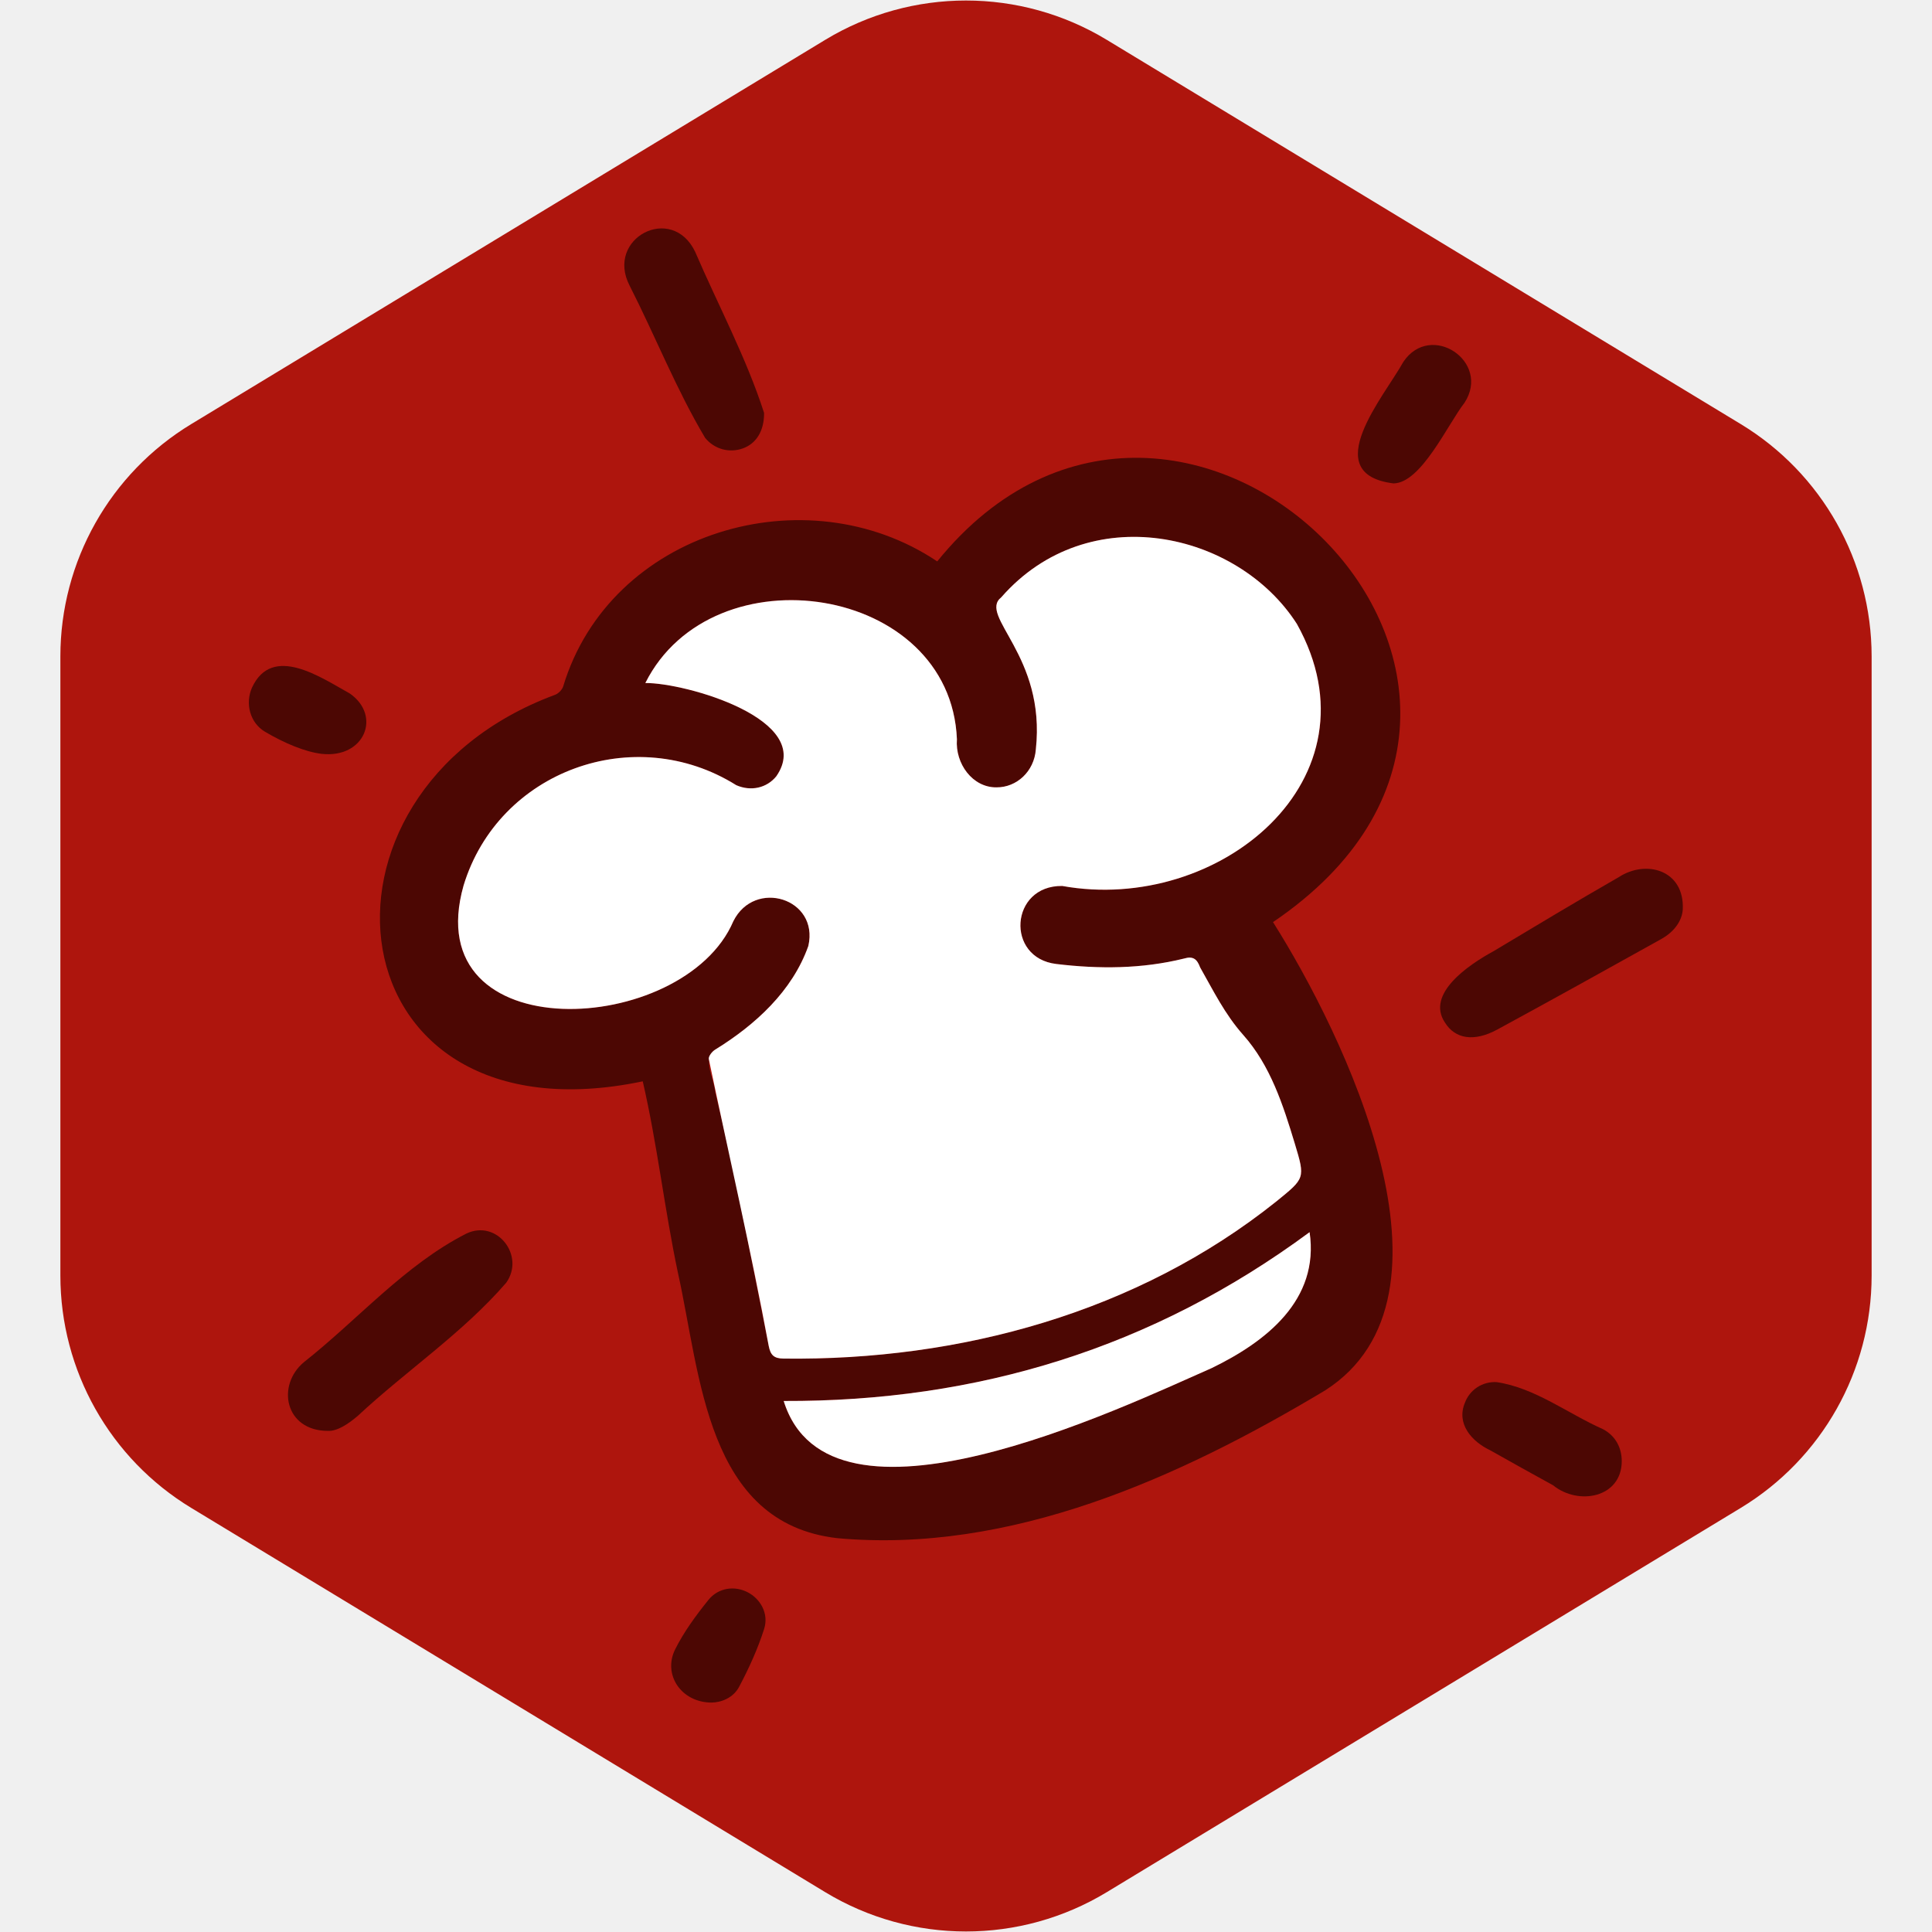
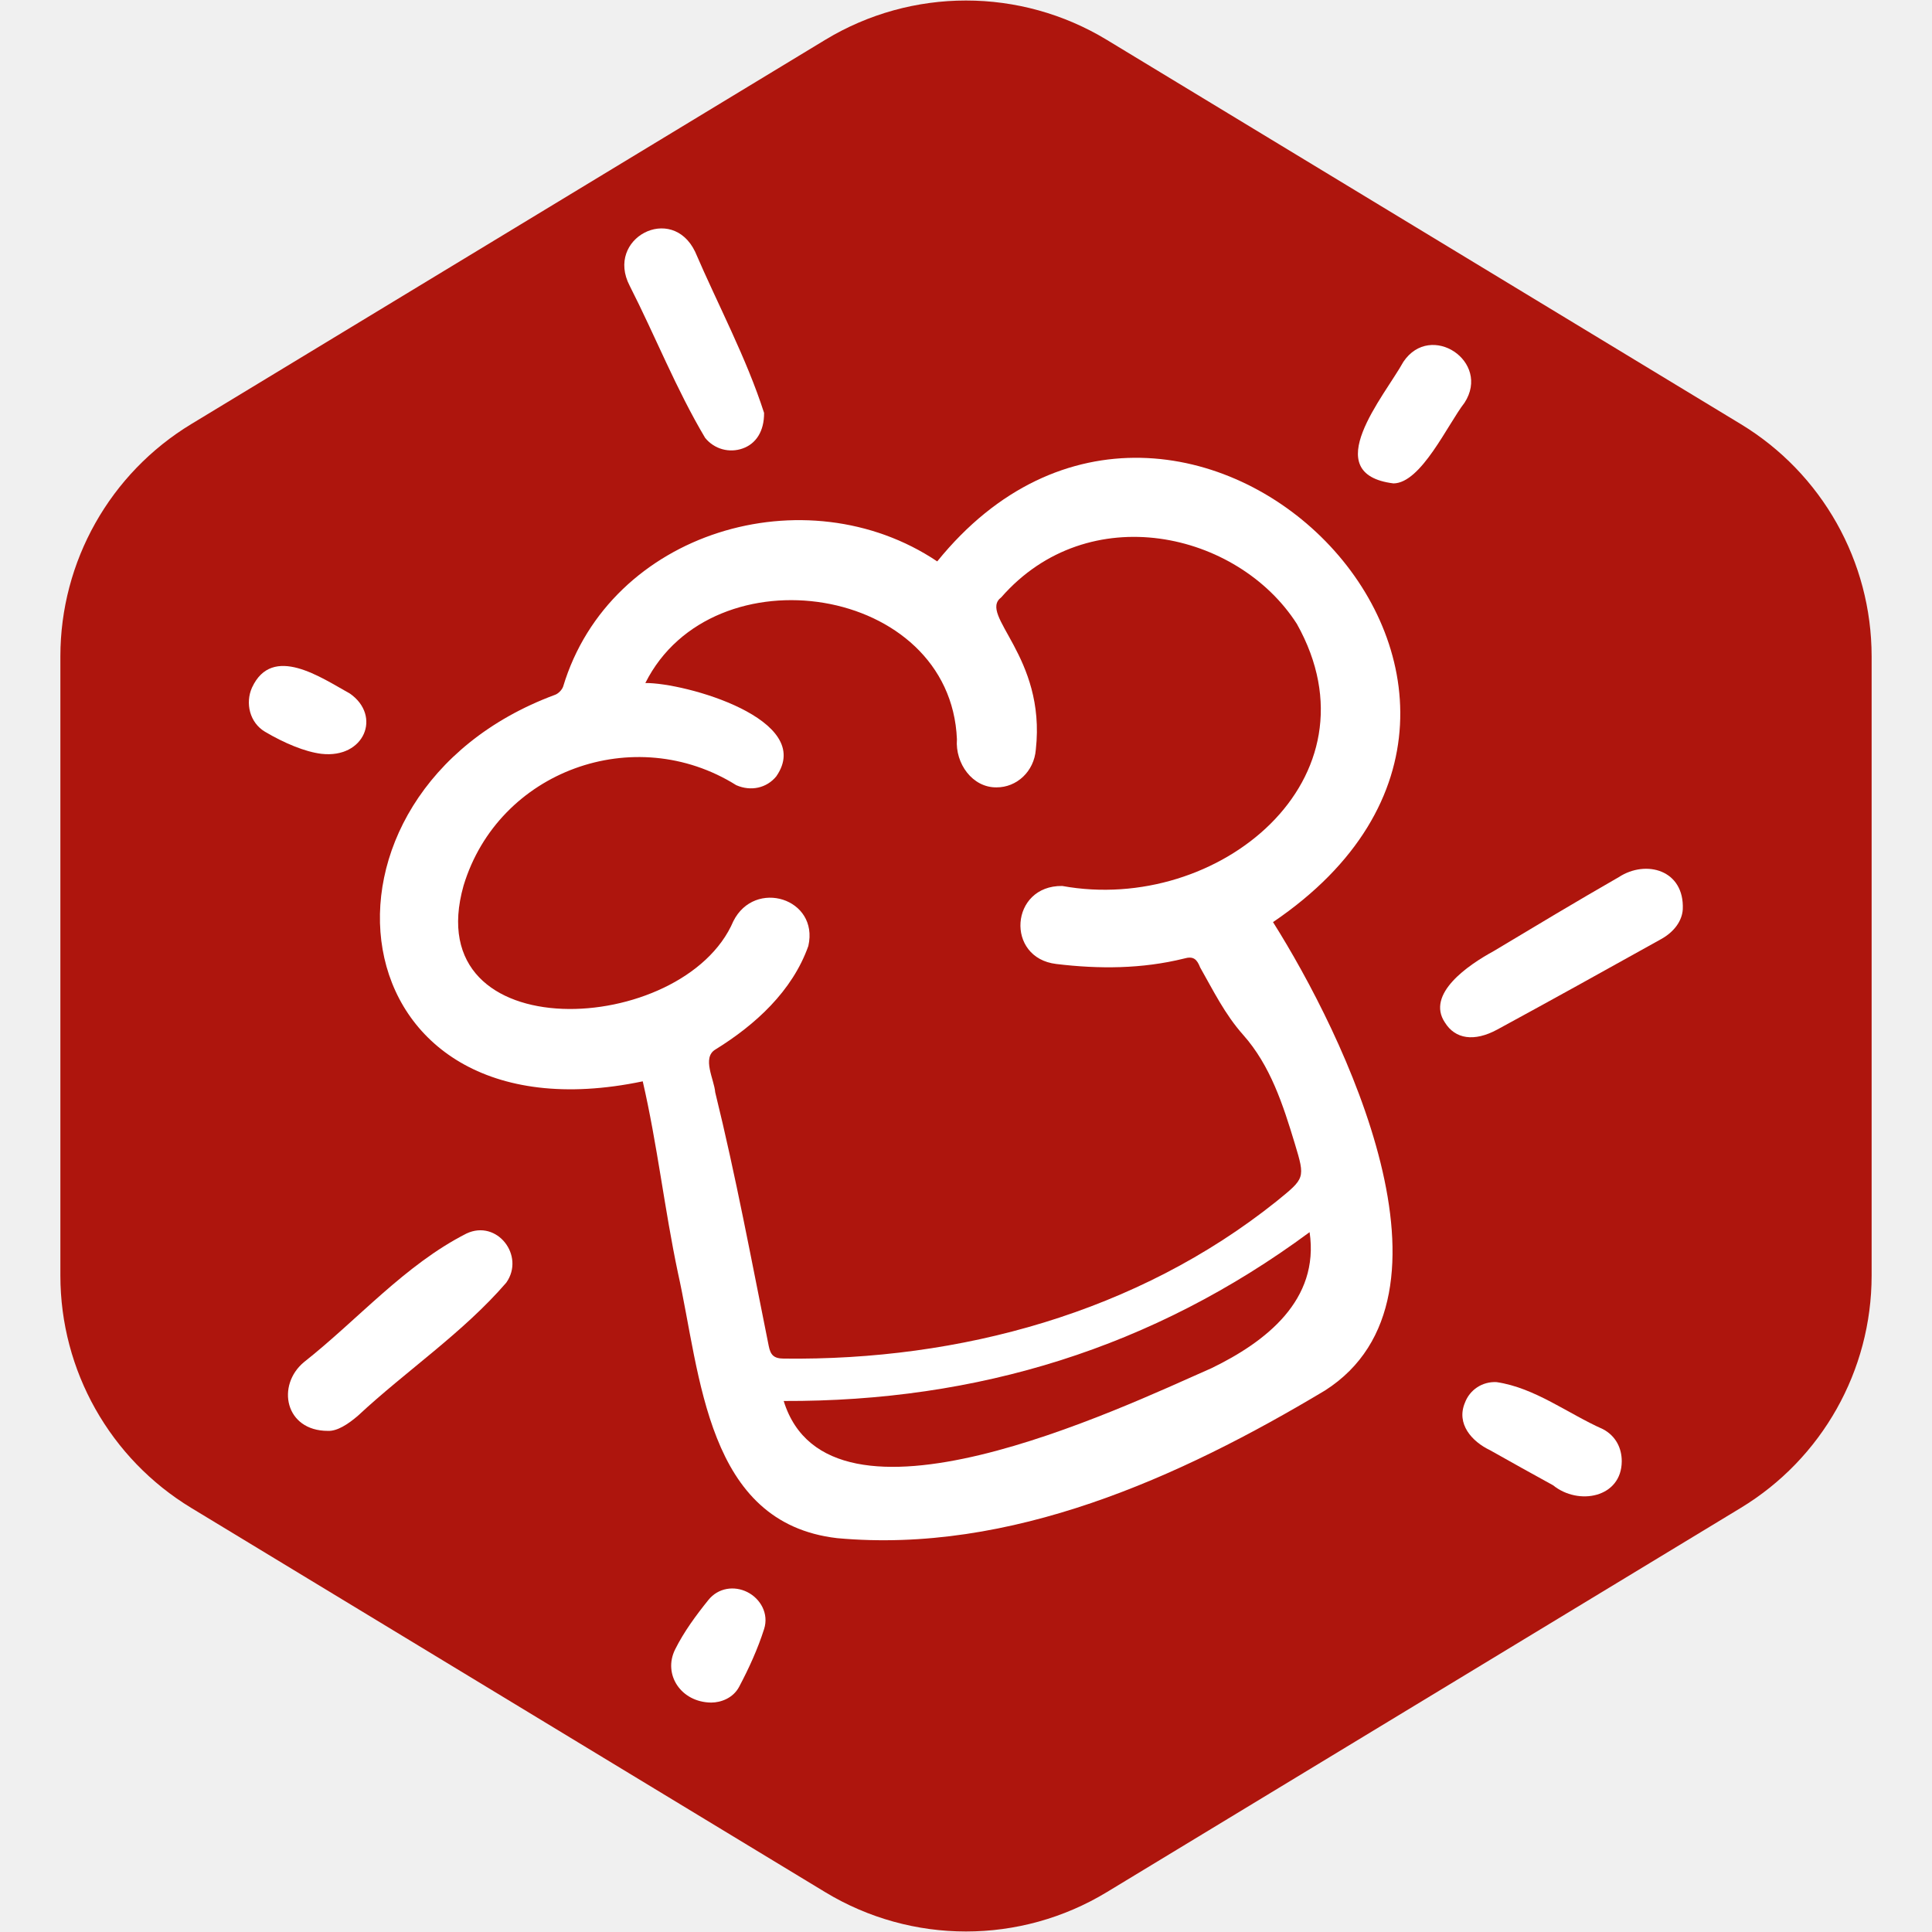
<svg xmlns="http://www.w3.org/2000/svg" width="800px" height="800px" viewBox="-96 -96 1152.00 1152.00" fill="none">
-   <g id="SVGRepo_bgCarrier" stroke-width="0">
-     <path transform="translate(-96, -96), scale(72)" fill="#ae150d" d="M9.166.33a2.25 2.25 0 00-2.332 0l-5.25 3.182A2.25 2.25 0 00.5 5.436v5.128a2.25 2.25 0 001.084 1.924l5.25 3.182a2.25 2.25 0 002.332 0l5.25-3.182a2.25 2.25 0 001.084-1.924V5.436a2.25 2.25 0 00-1.084-1.924L9.166.33z" strokewidth="0" />
+   <g id="SVGRepo_bgCarrier" stroke-whiteidth="0">
+     <path transform="translate(-96, -96), scale(72)" fill="#ae150d" d="M9.166.33a2.25 2.25 0 00-2.332 0l-5.25 3.182A2.25 2.25 0 00.5 5.436v5.128a2.25 2.25 0 001.084 1.924l5.25 3.182a2.25 2.25 0 002.332 0l5.25-3.182a2.25 2.25 0 001.084-1.924V5.436a2.25 2.25 0 00-1.084-1.924L9.166.33z" strokewhiteidth="0" />
  </g>
  <g id="SVGRepo_tracerCarrier" stroke-linecap="round" stroke-linejoin="round" />
  <g id="SVGRepo_iconCarrier">
-     <path d="M462.845 238.751C608.272 59.062 868.192 314.774 663.067 453.832C704.924 520.181 781.81 677.054 694.09 733.093C607.167 785.186 506.403 830.604 403.146 821.158C325 812.109 321.856 723.932 308.217 662.877C300.22 625.03 295.954 586.416 287.25 548.769C101.408 587.657 76.991 377.001 234.728 318.38C236.769 317.745 239.062 315.442 239.781 313.401C267.643 220.718 384.616 186.295 462.845 238.751ZM288.796 311.268C312.331 311.029 390.539 332.934 366.868 366.925C361.173 373.897 351.777 376.023 343.019 372.185C282.31 334.175 201.202 363.569 180.421 432.023C152.495 530.688 311.819 522.314 341.27 453.293C354.047 427.784 392.436 439.692 385.994 468.051C376.461 494.977 354.36 515.11 330.526 529.819C322.398 534.748 329.879 547.678 330.453 555.267C342.772 605.319 352.184 656.015 362.368 706.535C363.437 711.951 365.394 714.056 371.314 714.092C476.267 715.393 582.157 686.679 665.139 620.318C682.074 606.506 682.382 606.778 676.05 585.874C669.037 562.72 661.5 539.321 645.279 521.079C634.337 508.774 627.466 494.672 619.605 480.831C617.704 475.995 615.641 473.912 610.004 475.559C584.884 481.766 559.344 481.874 533.839 478.799C503.39 475.193 506.238 431.905 537.379 432.277C630.447 449.229 729.016 368.391 677.307 276.05C642.017 220.903 552.954 200.795 501.027 260.169C486.978 270.728 527.809 295.239 521.637 350.894C520.631 364.004 510.23 373.559 498.196 373.485C483.931 373.68 473.486 359.363 474.587 344.811C470.776 252.698 328.94 231.236 288.796 311.268ZM684.879 638.7C591.409 707.765 486.884 739.793 371.296 739.368C398.406 826.971 571.138 744.162 626.436 719.785C658.685 704.126 690.885 679.298 684.879 638.7Z" fill="#4c0703" />
-     <path d="M99.572 757.195C73.853 757.242 68.657 729.975 85.256 716.192C117.465 690.775 145.362 658.216 182.179 639.502C200.43 630.953 217.2 652.783 205.874 668.819C180.098 698.678 146.377 721.205 117.498 748.097C111.428 753.336 105.009 757.417 99.572 757.195Z" fill="#4c0703" />
-     <path d="M907.398 446.191C906.987 453.105 902.253 459.639 894.58 463.911C862.054 482.021 829.522 500.127 796.803 517.885C782.966 525.395 771.698 523.523 765.623 513.784C754.02 496.642 779.704 479.261 794.467 471.224C819.303 456.327 844.135 441.412 869.252 426.999C885.474 416.421 908.413 422.681 907.398 446.191Z" fill="#4c0703" />
-     <path d="M359.597 150.197C359.69 161.116 354.812 168.556 346.897 171.389C338.937 174.238 330.015 171.911 324.464 165.115C307.245 136.189 294.732 104.402 279.444 74.358C264.783 46.115 304.559 25.118 318.492 54.115C332.119 85.81 349.112 117.53 359.597 150.197Z" fill="#4c0703" />
-     <path d="M871.006 775.347C870.901 797.017 845.223 801.927 830.057 789.629C817.515 782.723 804.977 775.808 792.524 768.742C781.64 763.583 772.183 753.015 777.495 740.412C780.346 732.76 787.793 727.68 796.351 728.116C819.265 731.488 838.859 746.885 859.808 756.174C867.393 760.174 871.034 767.422 871.006 775.347Z" fill="#4c0703" />
-     <path d="M734.891 192.242C689.425 186.564 729.513 140.188 740.813 119.716C757.112 95.567 793.141 119.582 777.277 144.12C767.279 156.921 751.399 192.109 734.891 192.242Z" fill="#4c0703" />
-     <path d="M328.049 919.198C310.014 919.008 299.148 902.379 306.568 887.487C311.809 876.969 318.982 867.236 326.383 858.029C332.323 850.639 341.939 849.477 349.567 853.292C357.393 857.206 362.558 866.125 359.623 875.324C355.83 887.211 350.574 898.765 344.715 909.808C341.144 916.537 333.862 919.195 328.049 919.198Z" fill="#4c0703" />
-     <path d="M95.665 353.486C85.856 352.297 73.508 347.107 62.059 340.351C52.84 334.911 50.153 323.234 54.259 314.004C66.391 287.797 95.517 308.074 112.676 317.575C131.644 330.888 121.348 356.419 95.665 353.486Z" fill="#4c0703" />
-     <path d="M288.794 311.265C328.944 231.254 470.772 252.672 474.586 344.809C473.47 359.384 483.942 373.653 498.194 373.48C510.228 373.555 520.629 364 521.637 350.889C527.793 294.788 487.029 271.312 501.022 260.166C552.95 200.791 642.014 220.899 677.306 276.05C728.878 368.554 630.622 449.123 537.373 432.269C506.163 431.905 503.458 475.211 533.837 478.796C559.341 481.871 584.88 481.763 610.001 475.555C615.525 473.886 617.827 476.019 619.6 480.828C627.462 494.668 634.333 508.771 645.275 521.076C661.497 539.318 669.033 562.717 676.046 585.871C682.378 606.775 682.069 606.503 665.134 620.313C582.167 686.682 476.251 715.387 371.31 714.09C365.389 714.053 363.432 711.948 362.363 706.532C351.712 649.227 338.509 592.394 326.628 535.398C326.431 533.671 328.685 530.912 330.522 529.815C354.344 515.119 376.465 494.967 385.991 468.048C392.47 439.665 353.972 427.814 341.27 453.294C311.837 522.311 152.461 530.68 180.411 432.015C201.22 363.581 282.277 334.151 343.017 372.185C351.774 376.02 361.168 373.894 366.863 366.921C390.517 333.054 312.611 311.051 288.794 311.265Z" fill="white" />
-     <path d="M684.88 638.699C690.86 679.309 658.709 704.115 626.435 719.779C571.164 744.104 398.557 827.017 371.297 739.367C486.885 739.792 591.41 707.764 684.88 638.699Z" fill="white" />
+     <path d="M462.845 238.751C608.272 59.062 868.192 314.774 663.067 453.832C704.924 520.181 781.81 677.054 694.09 733.093C607.167 785.186 506.403 830.604 403.146 821.158C325 812.109 321.856 723.932 308.217 662.877C300.22 625.03 295.954 586.416 287.25 548.769C101.408 587.657 76.991 377.001 234.728 318.38C236.769 317.745 239.062 315.442 239.781 313.401C267.643 220.718 384.616 186.295 462.845 238.751ZM288.796 311.268C312.331 311.029 390.539 332.934 366.868 366.925C361.173 373.897 351.777 376.023 343.019 372.185C282.31 334.175 201.202 363.569 180.421 432.023C152.495 530.688 311.819 522.314 341.27 453.293C354.047 427.784 392.436 439.692 385.994 468.051C376.461 494.977 354.36 515.11 330.526 529.819C322.398 534.748 329.879 547.678 330.453 555.267C342.772 605.319 352.184 656.015 362.368 706.535C363.437 711.951 365.394 714.056 371.314 714.092C476.267 715.393 582.157 686.679 665.139 620.318C682.074 606.506 682.382 606.778 676.05 585.874C669.037 562.72 661.5 539.321 645.279 521.079C634.337 508.774 627.466 494.672 619.605 480.831C617.704 475.995 615.641 473.912 610.004 475.559C584.884 481.766 559.344 481.874 533.839 478.799C503.39 475.193 506.238 431.905 537.379 432.277C630.447 449.229 729.016 368.391 677.307 276.05C642.017 220.903 552.954 200.795 501.027 260.169C486.978 270.728 527.809 295.239 521.637 350.894C520.631 364.004 510.23 373.559 498.196 373.485C483.931 373.68 473.486 359.363 474.587 344.811C470.776 252.698 328.94 231.236 288.796 311.268ZM684.879 638.7C591.409 707.765 486.884 739.793 371.296 739.368C398.406 826.971 571.138 744.162 626.436 719.785C658.685 704.126 690.885 679.298 684.879 638.7Z" fill="white" />
+     <path d="M99.572 757.195C73.853 757.242 68.657 729.975 85.256 716.192C117.465 690.775 145.362 658.216 182.179 639.502C200.43 630.953 217.2 652.783 205.874 668.819C180.098 698.678 146.377 721.205 117.498 748.097C111.428 753.336 105.009 757.417 99.572 757.195Z" fill="white" />
+     <path d="M907.398 446.191C906.987 453.105 902.253 459.639 894.58 463.911C862.054 482.021 829.522 500.127 796.803 517.885C782.966 525.395 771.698 523.523 765.623 513.784C754.02 496.642 779.704 479.261 794.467 471.224C819.303 456.327 844.135 441.412 869.252 426.999C885.474 416.421 908.413 422.681 907.398 446.191Z" fill="white" />
+     <path d="M359.597 150.197C359.69 161.116 354.812 168.556 346.897 171.389C338.937 174.238 330.015 171.911 324.464 165.115C307.245 136.189 294.732 104.402 279.444 74.358C264.783 46.115 304.559 25.118 318.492 54.115C332.119 85.81 349.112 117.53 359.597 150.197Z" fill="white" />
+     <path d="M871.006 775.347C870.901 797.017 845.223 801.927 830.057 789.629C817.515 782.723 804.977 775.808 792.524 768.742C781.64 763.583 772.183 753.015 777.495 740.412C780.346 732.76 787.793 727.68 796.351 728.116C819.265 731.488 838.859 746.885 859.808 756.174C867.393 760.174 871.034 767.422 871.006 775.347Z" fill="white" />
+     <path d="M734.891 192.242C689.425 186.564 729.513 140.188 740.813 119.716C757.112 95.567 793.141 119.582 777.277 144.12C767.279 156.921 751.399 192.109 734.891 192.242Z" fill="white" />
+     <path d="M328.049 919.198C310.014 919.008 299.148 902.379 306.568 887.487C311.809 876.969 318.982 867.236 326.383 858.029C332.323 850.639 341.939 849.477 349.567 853.292C357.393 857.206 362.558 866.125 359.623 875.324C355.83 887.211 350.574 898.765 344.715 909.808C341.144 916.537 333.862 919.195 328.049 919.198Z" fill="white" />
+     <path d="M95.665 353.486C85.856 352.297 73.508 347.107 62.059 340.351C52.84 334.911 50.153 323.234 54.259 314.004C66.391 287.797 95.517 308.074 112.676 317.575C131.644 330.888 121.348 356.419 95.665 353.486Z" fill="white" />
+     <path d="M288.794 311.265C328.944 231.254 470.772 252.672 474.586 344.809C473.47 359.384 483.942 373.653 498.194 373.48C510.228 373.555 520.629 364 521.637 350.889C527.793 294.788 487.029 271.312 501.022 260.166C552.95 200.791 642.014 220.899 677.306 276.05C728.878 368.554 630.622 449.123 537.373 432.269C506.163 431.905 503.458 475.211 533.837 478.796C559.341 481.871 584.88 481.763 610.001 475.555C615.525 473.886 617.827 476.019 619.6 480.828C627.462 494.668 634.333 508.771 645.275 521.076C661.497 539.318 669.033 562.717 676.046 585.871C682.378 606.775 682.069 606.503 665.134 620.313C582.167 686.682 476.251 715.387 371.31 714.09C365.389 714.053 363.432 711.948 362.363 706.532C351.712 649.227 338.509 592.394 326.628 535.398C326.431 533.671 328.685 530.912 330.522 529.815C354.344 515.119 376.465 494.967 385.991 468.048C392.47 439.665 353.972 427.814 341.27 453.294C311.837 522.311 152.461 530.68 180.411 432.015C201.22 363.581 282.277 334.151 343.017 372.185C351.774 376.02 361.168 373.894 366.863 366.921C390.517 333.054 312.611 311.051 288.794 311.265Z" fill="whitehite" />
+     <path d="M684.88 638.699C690.86 679.309 658.709 704.115 626.435 719.779C571.164 744.104 398.557 827.017 371.297 739.367C486.885 739.792 591.41 707.764 684.88 638.699Z" fill="whitehite" />
  </g>
</svg>
